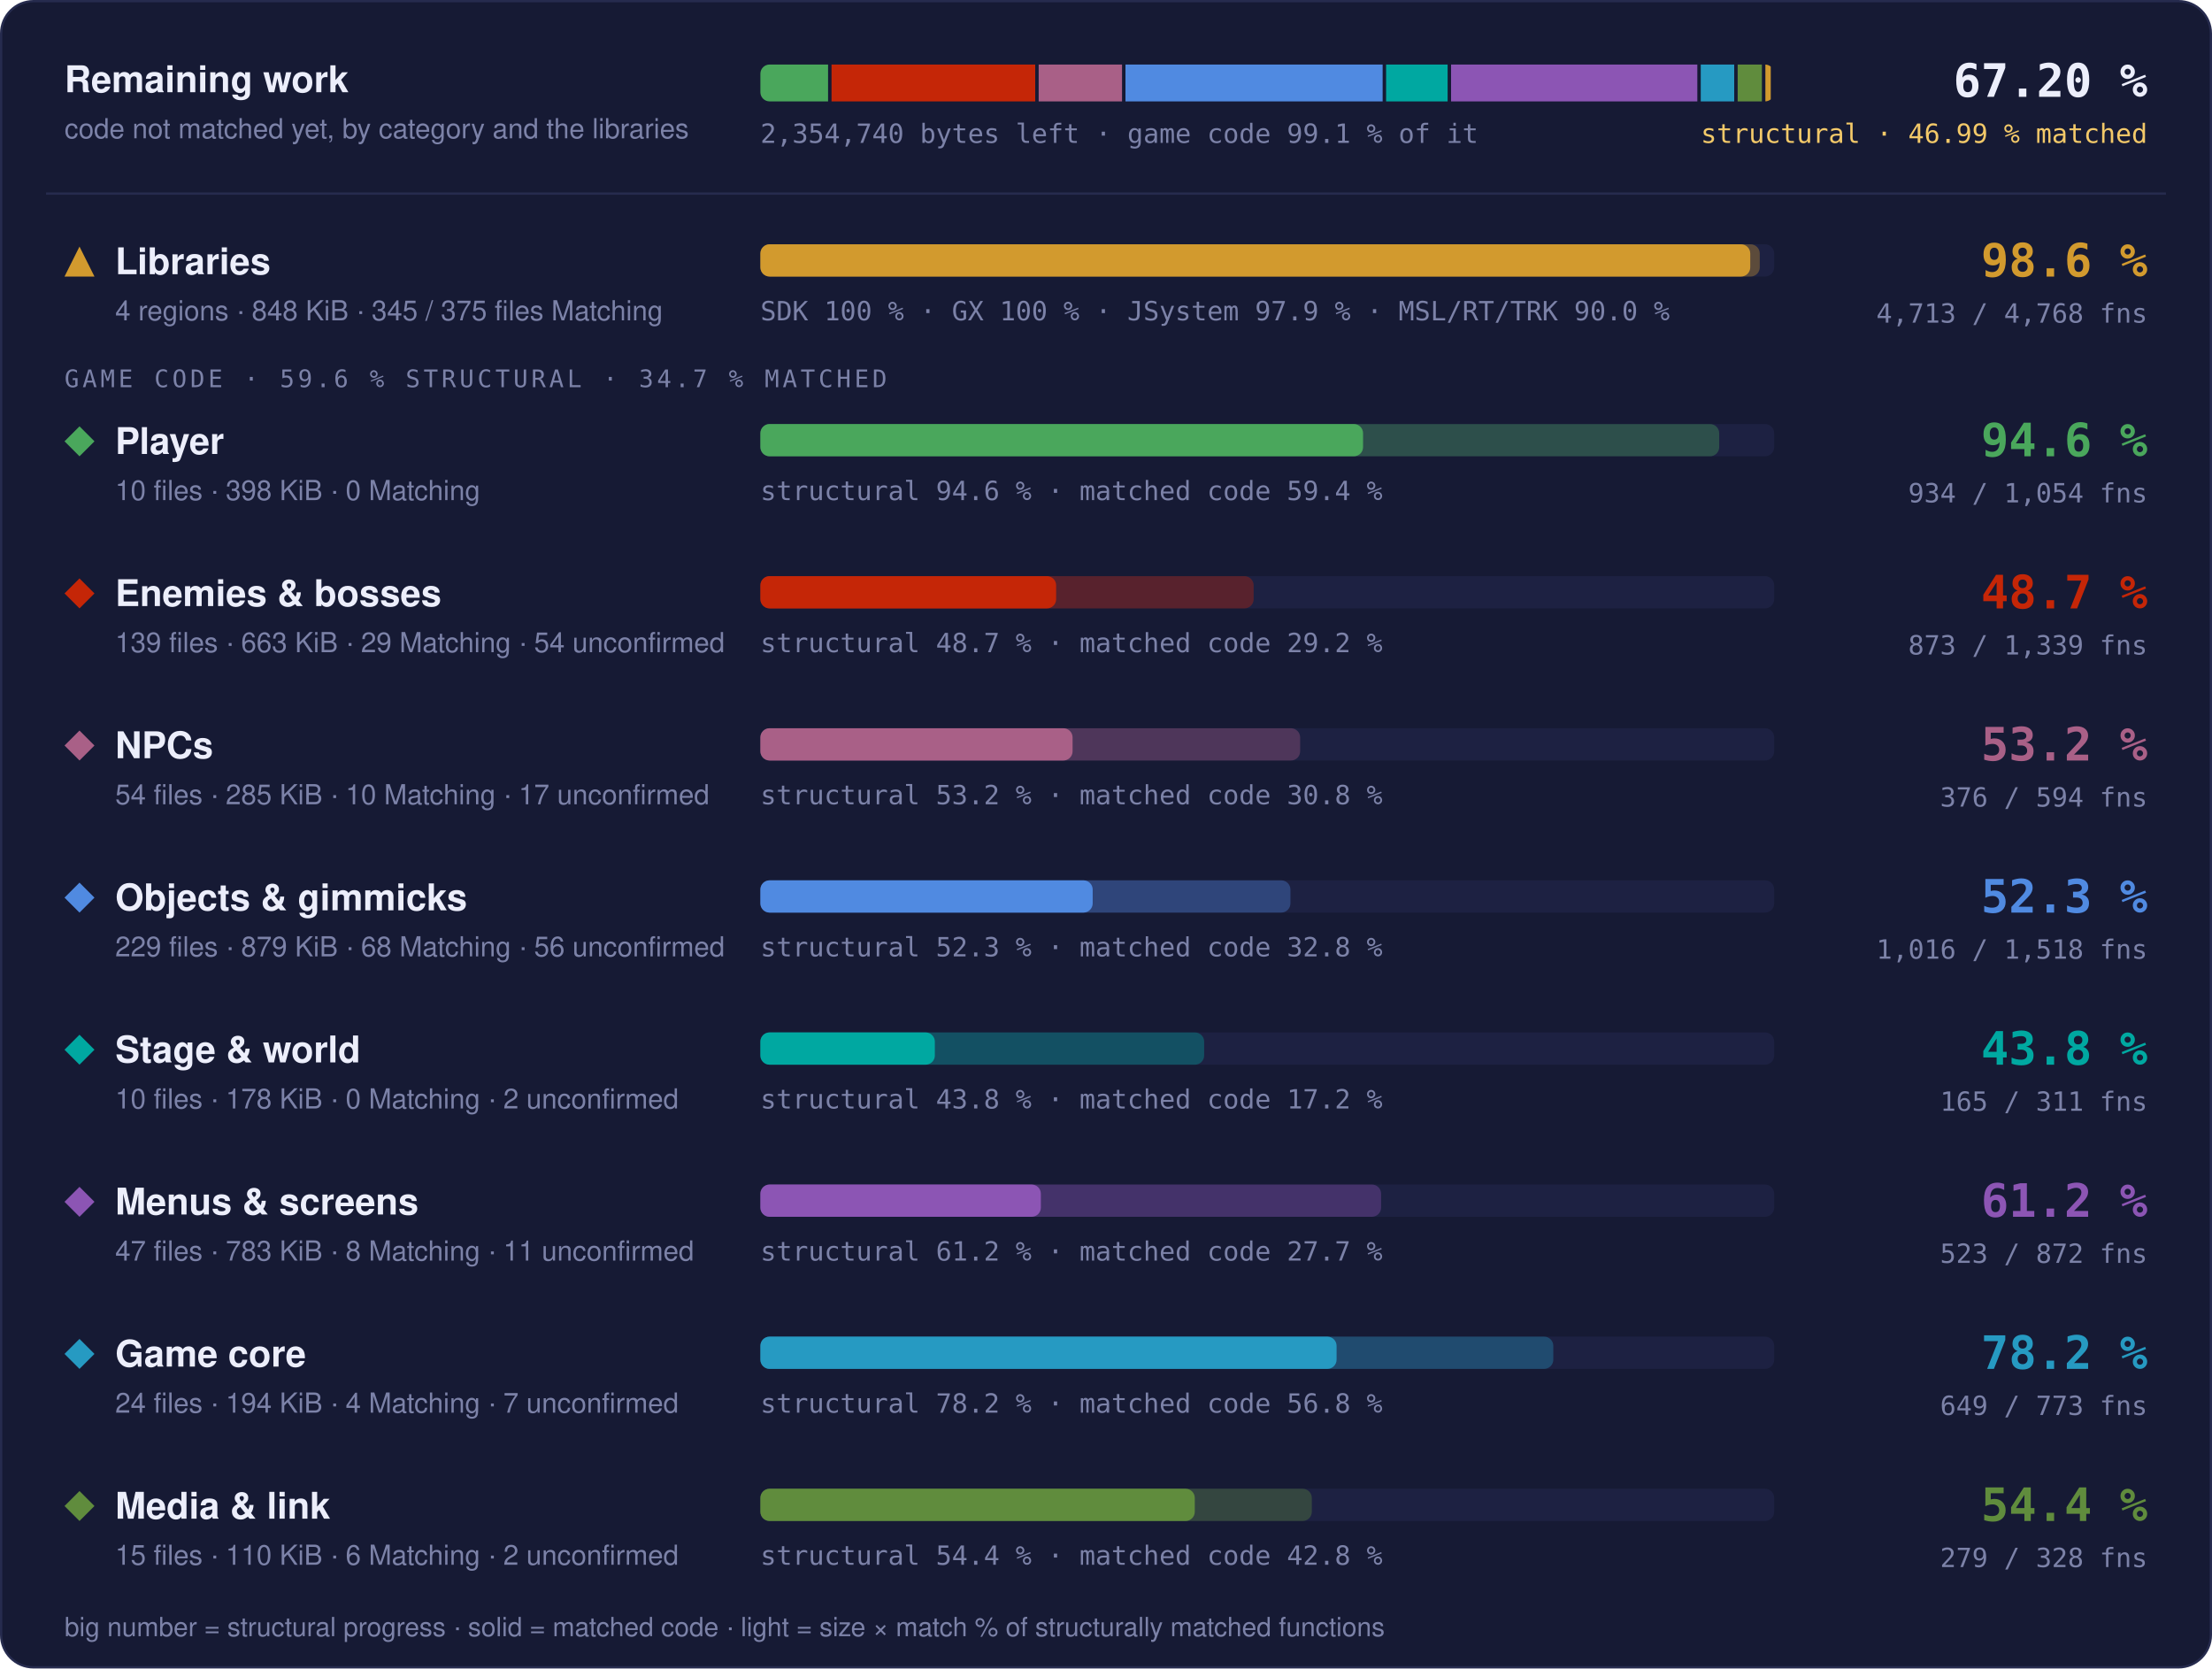
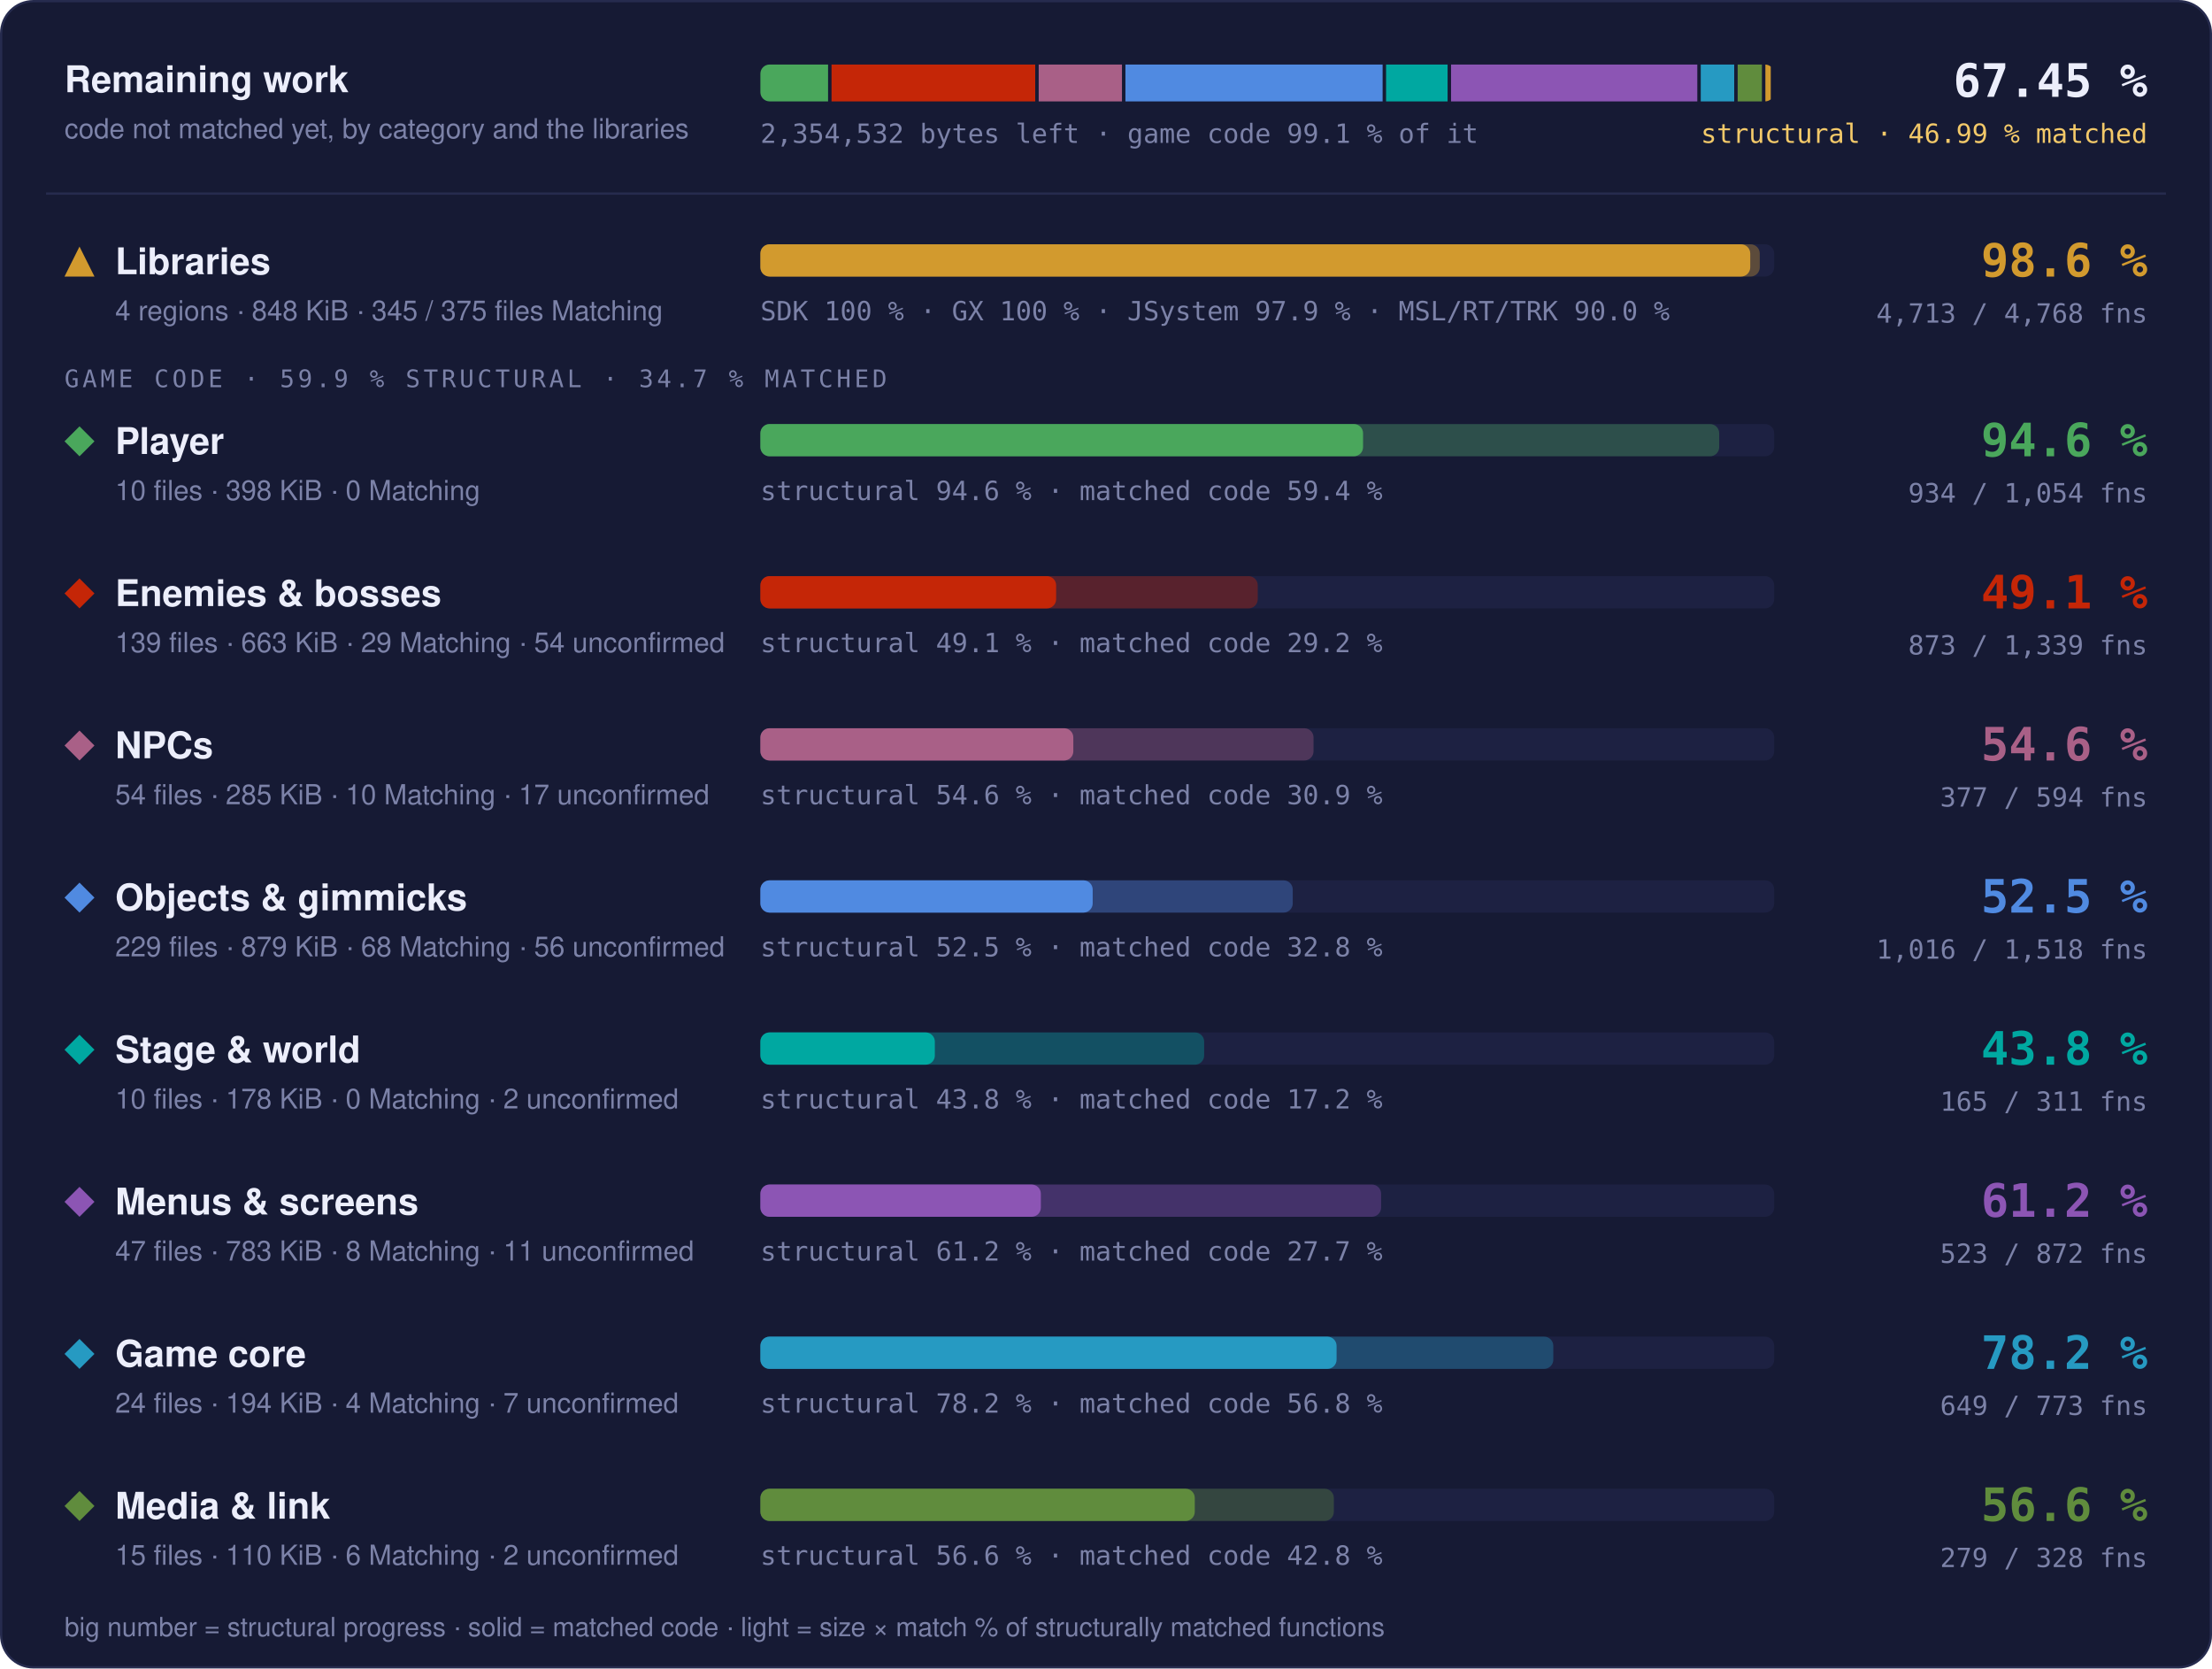
- <svg xmlns="http://www.w3.org/2000/svg" width="960" height="724" viewBox="0 0 960 724" role="img" aria-label="Progress overview: Libraries 98.6 % structural, 97.6 % matched code, 4713 of 4768 functions; Player 94.6 % structural, 59.4 % matched code, 934 of 1054 functions; Enemies &amp; bosses 48.7 % structural, 29.2 % matched code, 873 of 1339 functions; NPCs 53.2 % structural, 30.8 % matched code, 376 of 594 functions; Objects &amp; gimmicks 52.3 % structural, 32.8 % matched code, 1016 of 1518 functions; Stage &amp; world 43.8 % structural, 17.2 % matched code, 165 of 311 functions; Menus &amp; screens 61.2 % structural, 27.7 % matched code, 523 of 872 functions; Game core 78.2 % structural, 56.8 % matched code, 649 of 773 functions; Media &amp; link 54.4 % structural, 42.8 % matched code, 279 of 328 functions">
+ <svg xmlns="http://www.w3.org/2000/svg" width="960" height="724" viewBox="0 0 960 724" role="img" aria-label="Progress overview: Libraries 98.6 % structural, 97.6 % matched code, 4713 of 4768 functions; Player 94.6 % structural, 59.4 % matched code, 934 of 1054 functions; Enemies &amp; bosses 49.1 % structural, 29.2 % matched code, 873 of 1339 functions; NPCs 54.6 % structural, 30.9 % matched code, 377 of 594 functions; Objects &amp; gimmicks 52.5 % structural, 32.8 % matched code, 1016 of 1518 functions; Stage &amp; world 43.8 % structural, 17.2 % matched code, 165 of 311 functions; Menus &amp; screens 61.2 % structural, 27.7 % matched code, 523 of 872 functions; Game core 78.2 % structural, 56.8 % matched code, 649 of 773 functions; Media &amp; link 56.6 % structural, 42.8 % matched code, 279 of 328 functions">
  <style>text { font-family: -apple-system, BlinkMacSystemFont, 'Segoe UI', Helvetica, Arial, sans-serif; } .mono { font-family: ui-monospace, SFMono-Regular, 'SF Mono', Menlo, Consolas, monospace; } .grow { transform-box: fill-box; transform-origin: 0 50%; animation: grow 1.4s cubic-bezier(.2,.8,.2,1) both; } @keyframes grow { from { transform: scaleX(0); } } @media (prefers-reduced-motion: reduce) { * { animation: none !important; } }</style>
  <rect x="0.5" y="0.5" width="959" height="723" rx="14" fill="#161a34" stroke="#262b4e" />
  <text x="28" y="40" font-size="16" font-weight="700" fill="#eceefb">Remaining work</text>
  <text x="28" y="60" font-size="12" fill="#7c82a8">code not matched yet, by category and the libraries</text>
  <clipPath id="rw">
    <rect x="330" y="28" width="440" height="16" rx="4" />
  </clipPath>
  <g clip-path="url(#rw)">
    <rect class="grow" x="330.00" y="28" width="29.38" height="16" fill="#4aa75c" />
    <rect class="grow" x="360.88" y="28" width="88.40" height="16" fill="#c52607" />
-     <rect class="grow" x="450.78" y="28" width="36.18" height="16" fill="#a96087" />
-     <rect class="grow" x="488.45" y="28" width="111.61" height="16" fill="#508ae1" />
-     <rect class="grow" x="601.56" y="28" width="26.70" height="16" fill="#00a8a1" />
-     <rect class="grow" x="629.76" y="28" width="106.87" height="16" fill="#8c55b4" />
+     <rect class="grow" x="450.79" y="28" width="36.14" height="16" fill="#a96087" />
+     <rect class="grow" x="488.43" y="28" width="111.62" height="16" fill="#508ae1" />
+     <rect class="grow" x="601.55" y="28" width="26.70" height="16" fill="#00a8a1" />
+     <rect class="grow" x="629.75" y="28" width="106.87" height="16" fill="#8c55b4" />
    <rect class="grow" x="738.12" y="28" width="14.52" height="16" fill="#269ac2" />
-     <rect class="grow" x="754.14" y="28" width="10.52" height="16" fill="#608c3d" />
+     <rect class="grow" x="754.14" y="28" width="10.53" height="16" fill="#608c3d" />
    <rect class="grow" x="766.17" y="28" width="2.33" height="16" fill="#d29a2e" />
  </g>
-   <text x="330" y="62" class="mono" font-size="11.5" fill="#7c82a8">2,354,740 bytes left · game code 99.1 % of it</text>
-   <text x="932" y="42" text-anchor="end" class="mono" font-size="20" font-weight="700" fill="#eceefb">67.20 %</text>
+   <text x="330" y="62" class="mono" font-size="11.5" fill="#7c82a8">2,354,532 bytes left · game code 99.1 % of it</text>
+   <text x="932" y="42" text-anchor="end" class="mono" font-size="20" font-weight="700" fill="#eceefb">67.45 %</text>
  <text x="932" y="62" text-anchor="end" class="mono" font-size="11.5" fill="#f3c969">structural · 46.99 % matched</text>
  <line x1="20" x2="940" y1="84" y2="84" stroke="#262b4e" />
  <g fill="#d29a2e">
    <path d="M34.5 107L41 120L28 120Z" />
  </g>
  <text x="50" y="119" font-size="16" font-weight="700" fill="#eceefb">Libraries</text>
  <text x="50" y="139" font-size="12" fill="#7c82a8">4 regions · 848 KiB · 345 / 375 files Matching</text>
  <rect x="330" y="106" width="440" height="14" rx="4" fill="#1d2142" />
  <rect class="grow" style="animation-delay:0.0s" x="330" y="106" width="433.73" height="14" rx="4" fill="#d29a2e" fill-opacity="0.35" />
  <rect class="grow" style="animation-delay:0.0s" x="330" y="106" width="429.60" height="14" rx="4" fill="#d29a2e" />
  <text x="330" y="139" class="mono" font-size="11.5" fill="#7c82a8">SDK 100 % · GX 100 % · JSystem 97.9 % · MSL/RT/TRK 90.0 %</text>
  <text x="932" y="120" text-anchor="end" class="mono" font-size="20" font-weight="700" fill="#d29a2e">98.6 %</text>
  <text x="932" y="140" text-anchor="end" class="mono" font-size="11.5" fill="#7c82a8">4,713 / 4,768 fns</text>
-   <text x="28" y="168" class="mono" font-size="10.5" letter-spacing="0.14em" fill="#7c82a8">GAME CODE · 59.6 % STRUCTURAL · 34.7 % MATCHED</text>
+   <text x="28" y="168" class="mono" font-size="10.5" letter-spacing="0.14em" fill="#7c82a8">GAME CODE · 59.9 % STRUCTURAL · 34.7 % MATCHED</text>
  <g fill="#4aa75c">
    <path d="M34.5 185L41 191.5L34.5 198L28 191.5Z" />
  </g>
  <text x="50" y="197" font-size="16" font-weight="700" fill="#eceefb">Player</text>
  <text x="50" y="217" font-size="12" fill="#7c82a8">10 files · 398 KiB · 0 Matching</text>
  <rect x="330" y="184" width="440" height="14" rx="4" fill="#1d2142" />
  <rect class="grow" style="animation-delay:0.1s" x="330" y="184" width="416.13" height="14" rx="4" fill="#4aa75c" fill-opacity="0.35" />
  <rect class="grow" style="animation-delay:0.1s" x="330" y="184" width="261.57" height="14" rx="4" fill="#4aa75c" />
  <text x="330" y="217" class="mono" font-size="11.5" fill="#7c82a8">structural 94.6 % · matched code 59.4 %</text>
  <text x="932" y="198" text-anchor="end" class="mono" font-size="20" font-weight="700" fill="#4aa75c">94.6 %</text>
  <text x="932" y="218" text-anchor="end" class="mono" font-size="11.5" fill="#7c82a8">934 / 1,054 fns</text>
  <g fill="#c52607">
    <path d="M34.5 251L41 257.5L34.5 264L28 257.5Z" />
  </g>
  <text x="50" y="263" font-size="16" font-weight="700" fill="#eceefb">Enemies &amp; bosses</text>
  <text x="50" y="283" font-size="12" fill="#7c82a8">139 files · 663 KiB · 29 Matching · 54 unconfirmed</text>
  <rect x="330" y="250" width="440" height="14" rx="4" fill="#1d2142" />
-   <rect class="grow" style="animation-delay:0.2s" x="330" y="250" width="214.08" height="14" rx="4" fill="#c52607" fill-opacity="0.35" />
+   <rect class="grow" style="animation-delay:0.2s" x="330" y="250" width="215.86" height="14" rx="4" fill="#c52607" fill-opacity="0.35" />
  <rect class="grow" style="animation-delay:0.2s" x="330" y="250" width="128.36" height="14" rx="4" fill="#c52607" />
-   <text x="330" y="283" class="mono" font-size="11.5" fill="#7c82a8">structural 48.7 % · matched code 29.2 %</text>
-   <text x="932" y="264" text-anchor="end" class="mono" font-size="20" font-weight="700" fill="#c52607">48.7 %</text>
+   <text x="330" y="283" class="mono" font-size="11.5" fill="#7c82a8">structural 49.1 % · matched code 29.2 %</text>
+   <text x="932" y="264" text-anchor="end" class="mono" font-size="20" font-weight="700" fill="#c52607">49.1 %</text>
  <text x="932" y="284" text-anchor="end" class="mono" font-size="11.5" fill="#7c82a8">873 / 1,339 fns</text>
  <g fill="#a96087">
    <path d="M34.5 317L41 323.5L34.5 330L28 323.5Z" />
  </g>
  <text x="50" y="329" font-size="16" font-weight="700" fill="#eceefb">NPCs</text>
  <text x="50" y="349" font-size="12" fill="#7c82a8">54 files · 285 KiB · 10 Matching · 17 unconfirmed</text>
  <rect x="330" y="316" width="440" height="14" rx="4" fill="#1d2142" />
-   <rect class="grow" style="animation-delay:0.3s" x="330" y="316" width="234.26" height="14" rx="4" fill="#a96087" fill-opacity="0.35" />
-   <rect class="grow" style="animation-delay:0.3s" x="330" y="316" width="135.50" height="14" rx="4" fill="#a96087" />
-   <text x="330" y="349" class="mono" font-size="11.5" fill="#7c82a8">structural 53.2 % · matched code 30.8 %</text>
-   <text x="932" y="330" text-anchor="end" class="mono" font-size="20" font-weight="700" fill="#a96087">53.2 %</text>
-   <text x="932" y="350" text-anchor="end" class="mono" font-size="11.5" fill="#7c82a8">376 / 594 fns</text>
+   <rect class="grow" style="animation-delay:0.3s" x="330" y="316" width="240.07" height="14" rx="4" fill="#a96087" fill-opacity="0.35" />
+   <rect class="grow" style="animation-delay:0.3s" x="330" y="316" width="135.82" height="14" rx="4" fill="#a96087" />
+   <text x="330" y="349" class="mono" font-size="11.5" fill="#7c82a8">structural 54.6 % · matched code 30.9 %</text>
+   <text x="932" y="330" text-anchor="end" class="mono" font-size="20" font-weight="700" fill="#a96087">54.6 %</text>
+   <text x="932" y="350" text-anchor="end" class="mono" font-size="11.5" fill="#7c82a8">377 / 594 fns</text>
  <g fill="#508ae1">
    <path d="M34.5 383L41 389.5L34.5 396L28 389.5Z" />
  </g>
  <text x="50" y="395" font-size="16" font-weight="700" fill="#eceefb">Objects &amp; gimmicks</text>
  <text x="50" y="415" font-size="12" fill="#7c82a8">229 files · 879 KiB · 68 Matching · 56 unconfirmed</text>
  <rect x="330" y="382" width="440" height="14" rx="4" fill="#1d2142" />
-   <rect class="grow" style="animation-delay:0.4s" x="330" y="382" width="230.04" height="14" rx="4" fill="#508ae1" fill-opacity="0.35" />
+   <rect class="grow" style="animation-delay:0.4s" x="330" y="382" width="231.05" height="14" rx="4" fill="#508ae1" fill-opacity="0.35" />
  <rect class="grow" style="animation-delay:0.4s" x="330" y="382" width="144.22" height="14" rx="4" fill="#508ae1" />
-   <text x="330" y="415" class="mono" font-size="11.5" fill="#7c82a8">structural 52.3 % · matched code 32.8 %</text>
-   <text x="932" y="396" text-anchor="end" class="mono" font-size="20" font-weight="700" fill="#508ae1">52.3 %</text>
+   <text x="330" y="415" class="mono" font-size="11.5" fill="#7c82a8">structural 52.5 % · matched code 32.8 %</text>
+   <text x="932" y="396" text-anchor="end" class="mono" font-size="20" font-weight="700" fill="#508ae1">52.5 %</text>
  <text x="932" y="416" text-anchor="end" class="mono" font-size="11.5" fill="#7c82a8">1,016 / 1,518 fns</text>
  <g fill="#00a8a1">
    <path d="M34.5 449L41 455.5L34.5 462L28 455.5Z" />
  </g>
  <text x="50" y="461" font-size="16" font-weight="700" fill="#eceefb">Stage &amp; world</text>
  <text x="50" y="481" font-size="12" fill="#7c82a8">10 files · 178 KiB · 0 Matching · 2 unconfirmed</text>
  <rect x="330" y="448" width="440" height="14" rx="4" fill="#1d2142" />
  <rect class="grow" style="animation-delay:0.5s" x="330" y="448" width="192.60" height="14" rx="4" fill="#00a8a1" fill-opacity="0.35" />
  <rect class="grow" style="animation-delay:0.5s" x="330" y="448" width="75.72" height="14" rx="4" fill="#00a8a1" />
  <text x="330" y="481" class="mono" font-size="11.5" fill="#7c82a8">structural 43.8 % · matched code 17.2 %</text>
  <text x="932" y="462" text-anchor="end" class="mono" font-size="20" font-weight="700" fill="#00a8a1">43.8 %</text>
  <text x="932" y="482" text-anchor="end" class="mono" font-size="11.5" fill="#7c82a8">165 / 311 fns</text>
  <g fill="#8c55b4">
    <path d="M34.5 515L41 521.5L34.5 528L28 521.5Z" />
  </g>
  <text x="50" y="527" font-size="16" font-weight="700" fill="#eceefb">Menus &amp; screens</text>
  <text x="50" y="547" font-size="12" fill="#7c82a8">47 files · 783 KiB · 8 Matching · 11 unconfirmed</text>
  <rect x="330" y="514" width="440" height="14" rx="4" fill="#1d2142" />
  <rect class="grow" style="animation-delay:0.6s" x="330" y="514" width="269.39" height="14" rx="4" fill="#8c55b4" fill-opacity="0.35" />
  <rect class="grow" style="animation-delay:0.6s" x="330" y="514" width="121.73" height="14" rx="4" fill="#8c55b4" />
  <text x="330" y="547" class="mono" font-size="11.5" fill="#7c82a8">structural 61.2 % · matched code 27.7 %</text>
  <text x="932" y="528" text-anchor="end" class="mono" font-size="20" font-weight="700" fill="#8c55b4">61.2 %</text>
  <text x="932" y="548" text-anchor="end" class="mono" font-size="11.5" fill="#7c82a8">523 / 872 fns</text>
  <g fill="#269ac2">
    <path d="M34.5 581L41 587.5L34.5 594L28 587.5Z" />
  </g>
  <text x="50" y="593" font-size="16" font-weight="700" fill="#eceefb">Game core</text>
  <text x="50" y="613" font-size="12" fill="#7c82a8">24 files · 194 KiB · 4 Matching · 7 unconfirmed</text>
  <rect x="330" y="580" width="440" height="14" rx="4" fill="#1d2142" />
  <rect class="grow" style="animation-delay:0.7s" x="330" y="580" width="344.13" height="14" rx="4" fill="#269ac2" fill-opacity="0.35" />
  <rect class="grow" style="animation-delay:0.7s" x="330" y="580" width="250.07" height="14" rx="4" fill="#269ac2" />
  <text x="330" y="613" class="mono" font-size="11.5" fill="#7c82a8">structural 78.2 % · matched code 56.8 %</text>
  <text x="932" y="594" text-anchor="end" class="mono" font-size="20" font-weight="700" fill="#269ac2">78.2 %</text>
  <text x="932" y="614" text-anchor="end" class="mono" font-size="11.5" fill="#7c82a8">649 / 773 fns</text>
  <g fill="#608c3d">
    <path d="M34.5 647L41 653.5L34.5 660L28 653.5Z" />
  </g>
  <text x="50" y="659" font-size="16" font-weight="700" fill="#eceefb">Media &amp; link</text>
  <text x="50" y="679" font-size="12" fill="#7c82a8">15 files · 110 KiB · 6 Matching · 2 unconfirmed</text>
  <rect x="330" y="646" width="440" height="14" rx="4" fill="#1d2142" />
-   <rect class="grow" style="animation-delay:0.8s" x="330" y="646" width="239.32" height="14" rx="4" fill="#608c3d" fill-opacity="0.35" />
+   <rect class="grow" style="animation-delay:0.8s" x="330" y="646" width="248.88" height="14" rx="4" fill="#608c3d" fill-opacity="0.35" />
  <rect class="grow" style="animation-delay:0.8s" x="330" y="646" width="188.53" height="14" rx="4" fill="#608c3d" />
-   <text x="330" y="679" class="mono" font-size="11.5" fill="#7c82a8">structural 54.4 % · matched code 42.8 %</text>
-   <text x="932" y="660" text-anchor="end" class="mono" font-size="20" font-weight="700" fill="#608c3d">54.4 %</text>
+   <text x="330" y="679" class="mono" font-size="11.5" fill="#7c82a8">structural 56.6 % · matched code 42.8 %</text>
+   <text x="932" y="660" text-anchor="end" class="mono" font-size="20" font-weight="700" fill="#608c3d">56.6 %</text>
  <text x="932" y="680" text-anchor="end" class="mono" font-size="11.5" fill="#7c82a8">279 / 328 fns</text>
  <text x="28" y="710" font-size="11.5" fill="#7c82a8">big number = structural progress · solid = matched code · light = size × match % of structurally matched functions</text>
</svg>
